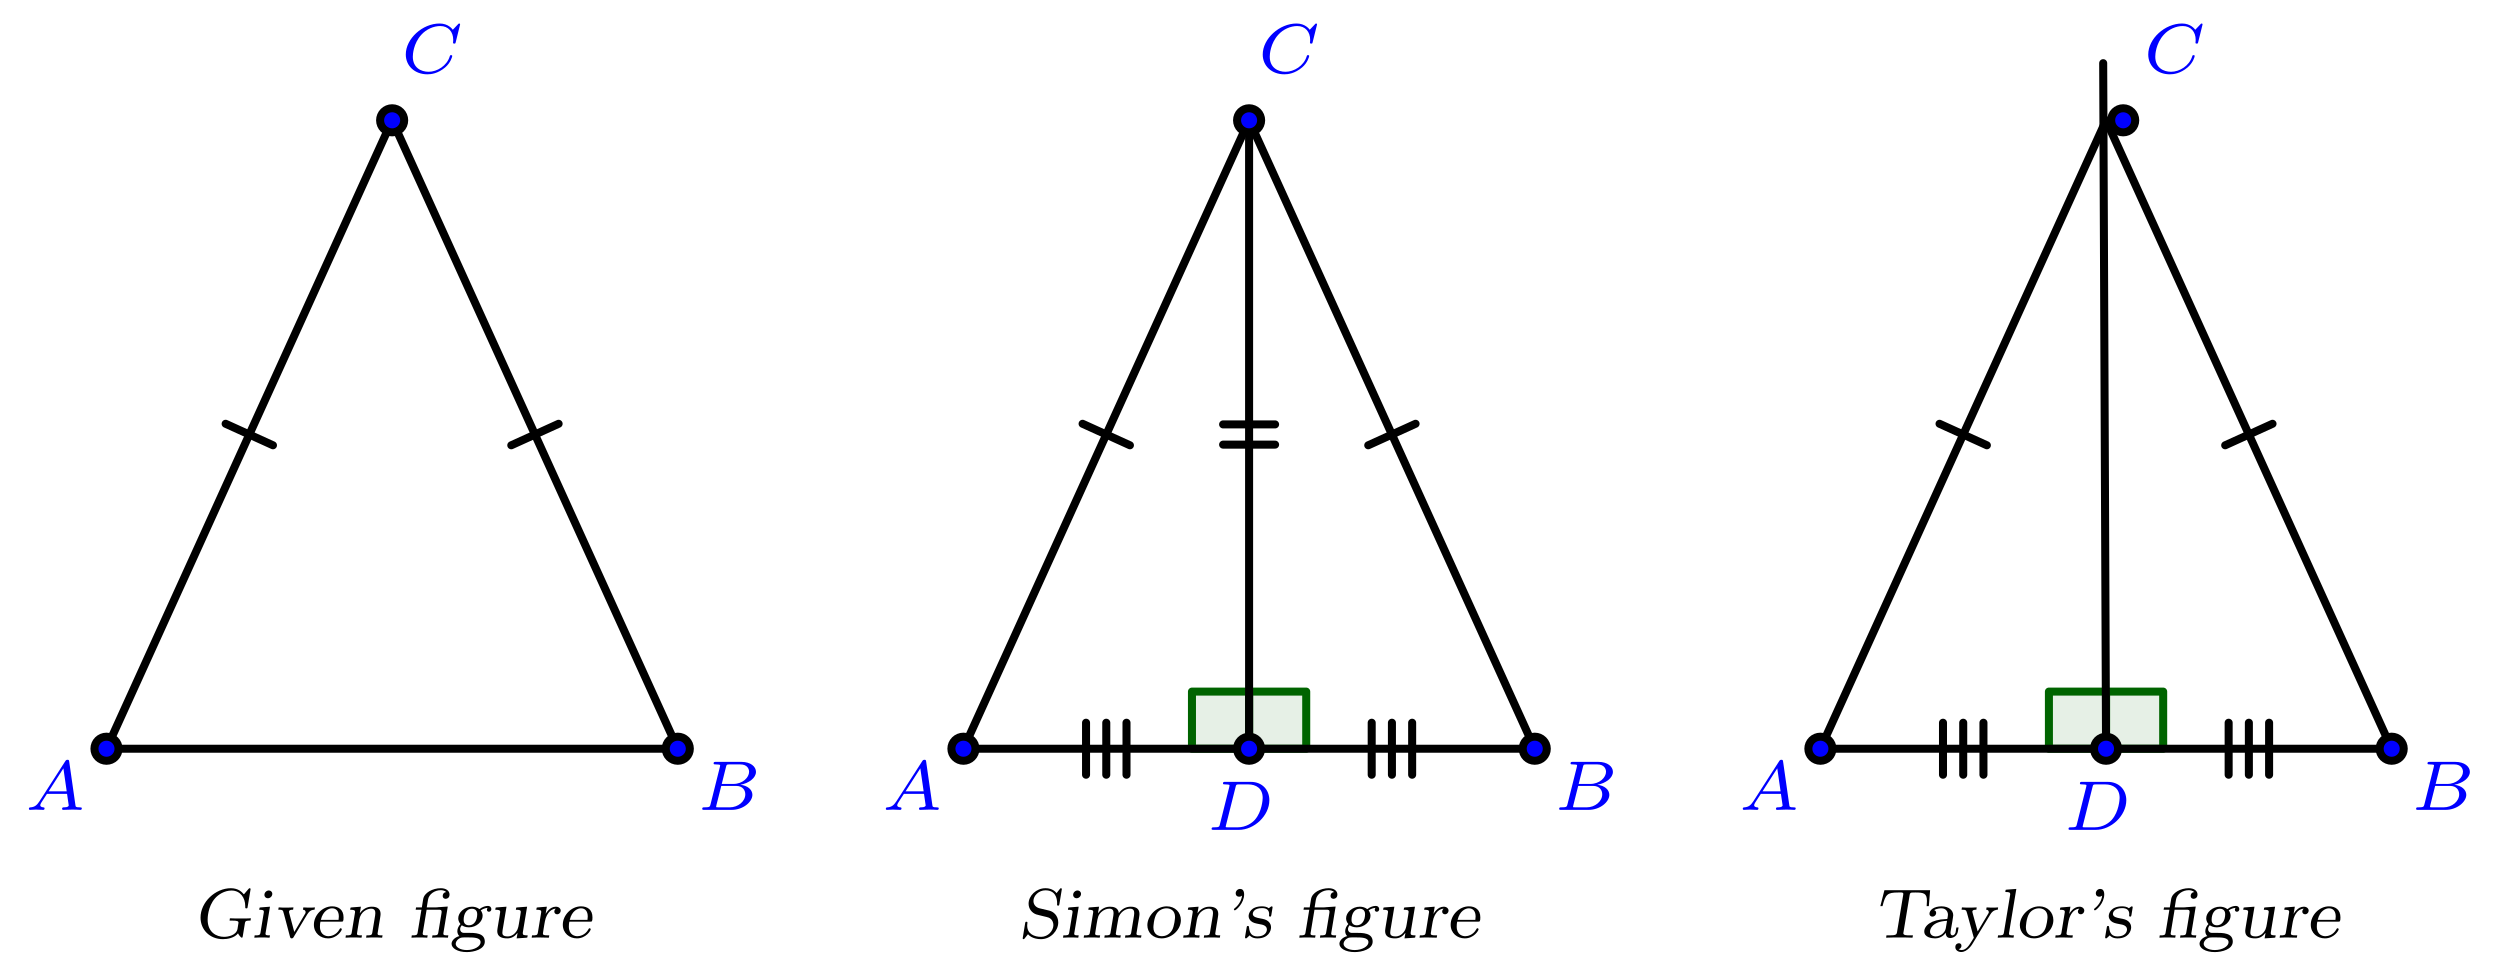
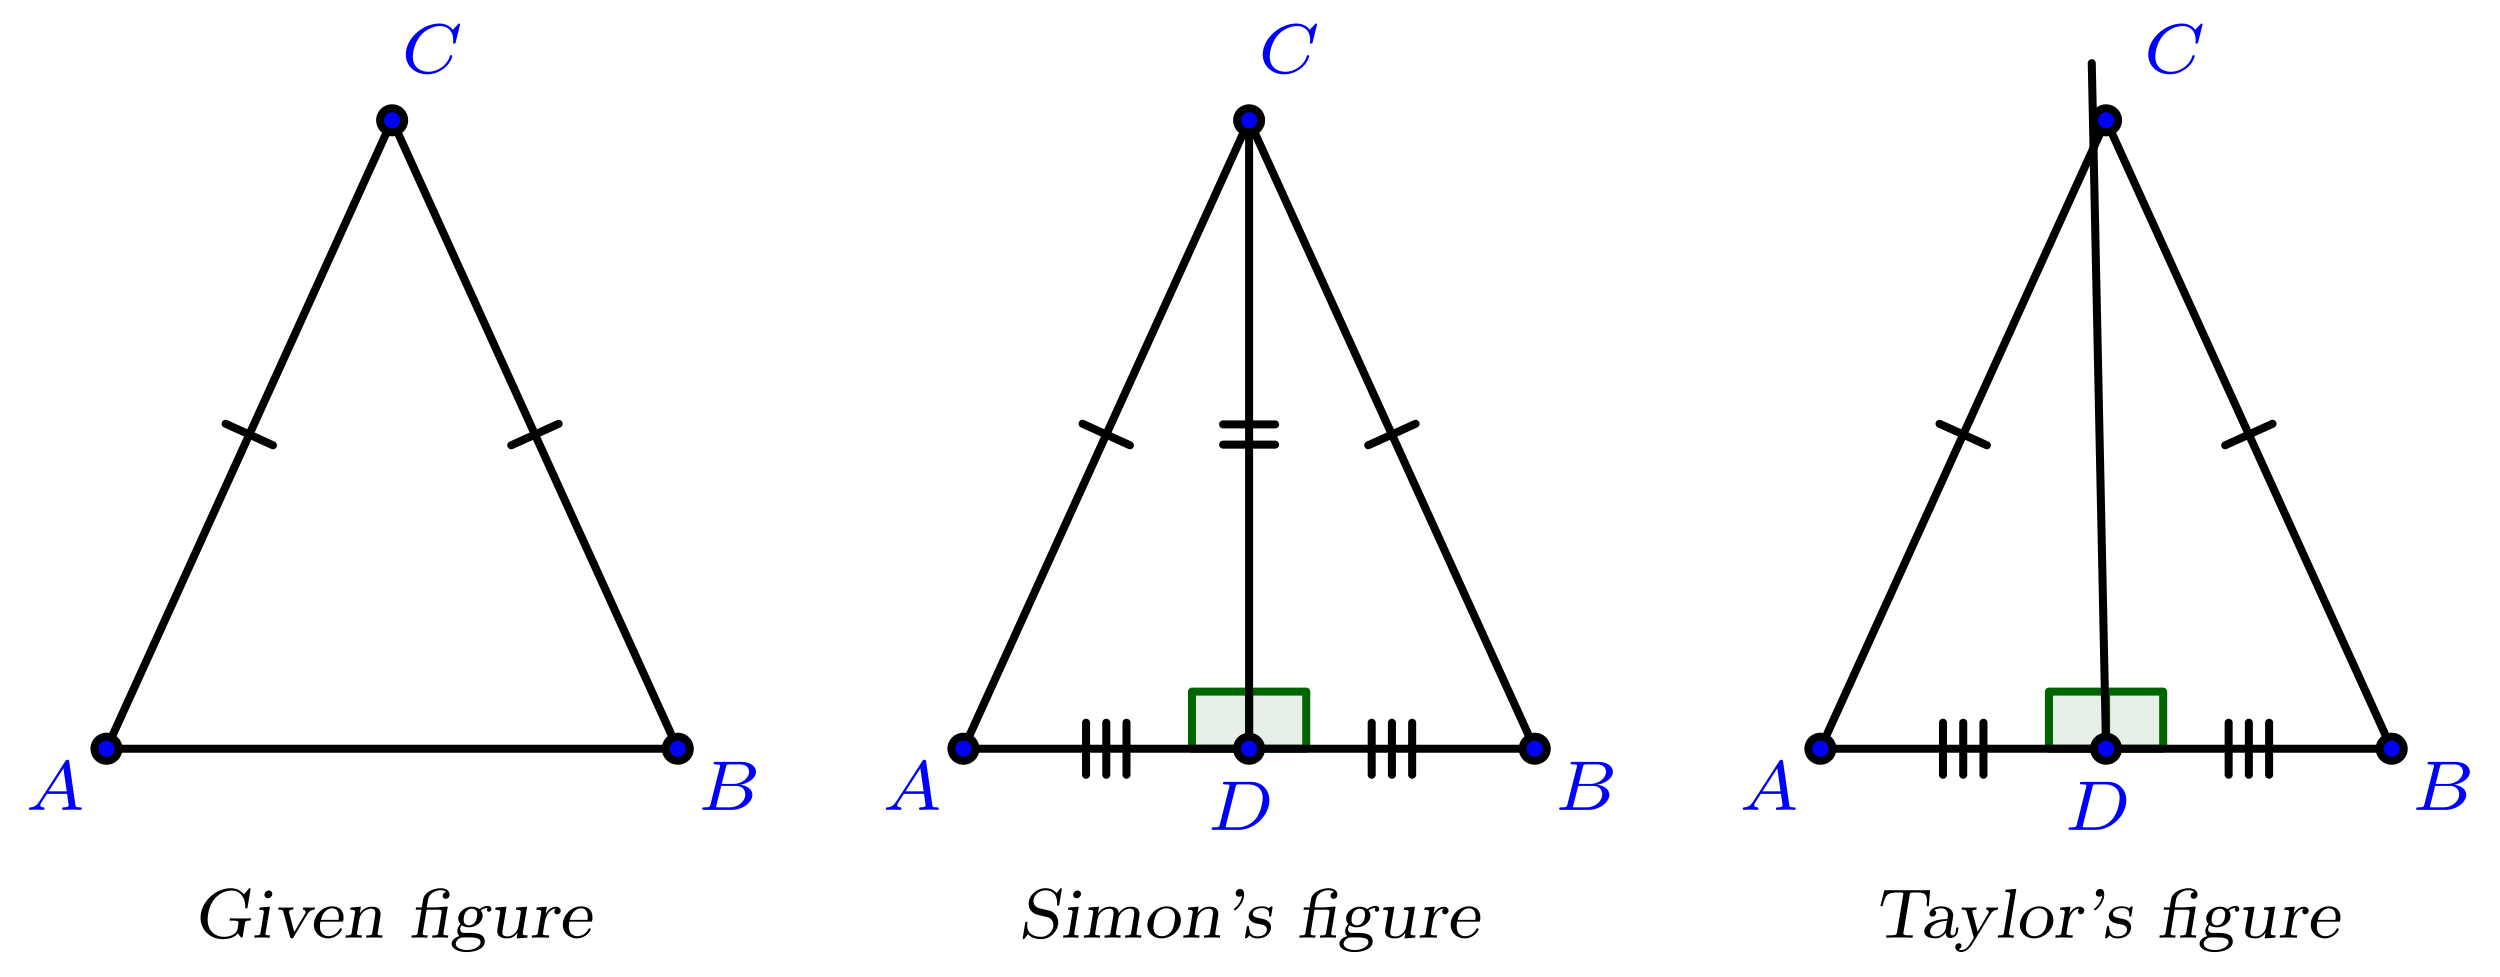
<svg xmlns="http://www.w3.org/2000/svg" xmlns:xlink="http://www.w3.org/1999/xlink" version="1.1" width="248.09pt" height="96.878pt" viewBox="0 0 248.09 96.878">
  <g enable-background="new">
    <path transform="matrix(1,0,0,-1,10.568,74.301)" stroke-width=".797" stroke-linecap="round" stroke-linejoin="round" fill="none" stroke="#000000" d="M 0 0 L 28.347 62.363 L 56.694 0 Z " />
    <path transform="matrix(1,0,0,-1,10.568,74.301)" stroke-width=".797" stroke-linecap="round" stroke-linejoin="round" fill="none" stroke="#000000" d="M 11.823 32.247 L 16.52 30.113 " />
    <path transform="matrix(1,0,0,-1,10.568,74.301)" stroke-width=".797" stroke-linecap="round" stroke-linejoin="round" fill="none" stroke="#000000" d="M 44.867 32.247 L 40.17 30.113 " />
    <path transform="matrix(1,0,0,-1,10.568,74.301)" d="M 1.196 0 C 1.196 .66 .66 1.196 0 1.196 C -.66 1.196 -1.196 .66 -1.196 0 C -1.196 -.66 -.66 -1.196 0 -1.196 C .66 -1.196 1.196 -.66 1.196 0 Z M 0 0 " fill="#0000ff" />
    <path transform="matrix(1,0,0,-1,10.568,74.301)" stroke-width=".797" stroke-linecap="round" stroke-linejoin="round" fill="none" stroke="#000000" d="M 1.196 0 C 1.196 .66 .66 1.196 0 1.196 C -.66 1.196 -1.196 .66 -1.196 0 C -1.196 -.66 -.66 -1.196 0 -1.196 C .66 -1.196 1.196 -.66 1.196 0 Z M 0 0 " />
    <symbol id="font_0_1">
      <path d="M .149 .12 C .114 .066 .082 .04 .023 .036 C .013 .035 0 .035 0 .015 C 0 .004 .009 0 .014 0 C .04 0 .073 .004 .1 .004 C .132 .004 .173 0 .203 0 C .208 0 .223 0 .223 .022 C .223 .035 .21 .036 .206 .036 C .198 .037 .162 .039 .162 .066 C .162 .078 .172 .095 .177 .104 L .257 .228 L .543 .228 L .567 .062 C .563 .052 .557 .036 .498 .036 C .486 .036 .472 .036 .472 .014 C .472 .01 .475 0 .488 0 C .517 0 .588 .004 .617 .004 C .635 .004 .658 .003 .676 .003 C .694 .002 .715 0 .733 0 C .746 0 .753 .008 .753 .021 C .753 .036 .741 .036 .725 .036 C .667 .036 .665 .044 .662 .068 L .574 .685 C .571 .706 .569 .713 .55 .713 C .531 .713 .525 .704 .516 .69 L .149 .12 M .281 .264 L .491 .591 L .538 .264 L .281 .264 Z " />
    </symbol>
    <use xlink:href="#font_0_1" transform="matrix(6.9738,0,0,-6.9738,2.867507,80.369)" fill="#0000ff" />
    <path transform="matrix(1,0,0,-1,10.568,74.301)" d="M 57.889 0 C 57.889 .66 57.354 1.196 56.694 1.196 C 56.033 1.196 55.498 .66 55.498 0 C 55.498 -.66 56.033 -1.196 56.694 -1.196 C 57.354 -1.196 57.889 -.66 57.889 0 Z M 56.694 0 " fill="#0000ff" />
    <path transform="matrix(1,0,0,-1,10.568,74.301)" stroke-width=".797" stroke-linecap="round" stroke-linejoin="round" fill="none" stroke="#000000" d="M 57.889 0 C 57.889 .66 57.354 1.196 56.694 1.196 C 56.033 1.196 55.498 .66 55.498 0 C 55.498 -.66 56.033 -1.196 56.694 -1.196 C 57.354 -1.196 57.889 -.66 57.889 0 Z M 56.694 0 " />
    <symbol id="font_0_2">
      <path d="M .118 .078 C .109 .044 .107 .036 .03 .036 C .013 .036 0 .036 0 .015 C 0 0 .012 0 .03 0 L .417 0 C .585 0 .714 .115 .714 .214 C .714 .285 .649 .346 .543 .357 C .664 .379 .765 .455 .765 .541 C .765 .617 .688 .683 .558 .683 L .194 .683 C .175 .683 .162 .683 .162 .661 C .162 .647 .174 .647 .194 .647 C .195 .647 .214 .647 .232 .645 C .253 .643 .255 .641 .255 .631 C .255 .629 .255 .624 .251 .609 L .118 .078 M .278 .369 L .339 .613 C .347 .644 .348 .647 .39 .647 L .542 .647 C .644 .647 .667 .58 .667 .542 C .667 .461 .576 .369 .442 .369 L .278 .369 M .23 .036 C .199 .036 .198 .037 .198 .046 C .198 .047 .198 .052 .202 .067 L .271 .341 L .483 .341 C .577 .341 .613 .279 .613 .221 C .613 .122 .512 .036 .391 .036 L .23 .036 Z " />
    </symbol>
    <use xlink:href="#font_0_2" transform="matrix(6.9738,0,0,-6.9738,69.68511,80.369)" fill="#0000ff" />
    <path transform="matrix(1,0,0,-1,10.568,74.301)" d="M 29.542 62.363 C 29.542 63.023 29.007 63.558 28.347 63.558 C 27.687 63.558 27.151 63.023 27.151 62.363 C 27.151 61.703 27.687 61.167 28.347 61.167 C 29.007 61.167 29.542 61.703 29.542 62.363 Z M 28.347 62.363 " fill="#0000ff" />
    <path transform="matrix(1,0,0,-1,10.568,74.301)" stroke-width=".797" stroke-linecap="round" stroke-linejoin="round" fill="none" stroke="#000000" d="M 29.542 62.363 C 29.542 63.023 29.007 63.558 28.347 63.558 C 27.687 63.558 27.151 63.023 27.151 62.363 C 27.151 61.703 27.687 61.167 28.347 61.167 C 29.007 61.167 29.542 61.703 29.542 62.363 Z M 28.347 62.363 " />
    <symbol id="font_0_3">
      <path d="M .773 .71 C .773 .715 .77 .723 .76 .723 C .753 .723 .751 .721 .742 .711 L .669 .634 C .66 .646 .604 .723 .481 .723 C .238 .723 0 .508 0 .282 C 0 .119 .128 0 .307 0 C .361 0 .457 .011 .56 .098 C .639 .165 .661 .252 .661 .26 C .661 .273 .649 .273 .644 .273 C .631 .273 .629 .268 .626 .257 C .585 .12 .445 .036 .324 .036 C .218 .036 .1 .093 .1 .251 C .1 .28 .107 .438 .222 .564 C .291 .641 .396 .687 .491 .687 C .607 .687 .675 .603 .675 .491 C .675 .463 .672 .456 .672 .45 C .672 .437 .685 .437 .69 .437 C .706 .437 .706 .44 .711 .459 L .773 .71 Z " />
    </symbol>
    <use xlink:href="#font_0_3" transform="matrix(6.9738,0,0,-6.9738,40.26917,7.374469)" fill="#0000ff" />
    <symbol id="font_1_3">
      <path d="M .631 .225 C .637 .264 .654 .264 .711 .264 L .717 .297 C .666 .294 .638 .294 .581 .294 C .538 .294 .457 .294 .418 .297 L .413 .264 L .448 .264 C .525 .264 .54 .256 .54 .233 C .54 .226 .528 .159 .526 .146 C .51 .056 .396 .033 .334 .033 C .225 .033 .101 .098 .101 .278 C .101 .293 .101 .461 .206 .581 C .252 .634 .34 .692 .441 .692 C .566 .692 .636 .588 .636 .472 L .636 .463 C .636 .444 .636 .438 .652 .438 C .667 .438 .668 .443 .67 .458 L .71 .699 C .71 .701 .712 .71 .712 .711 C .712 .717 .71 .725 .699 .725 C .695 .725 .691 .725 .682 .714 L .625 .647 C .618 .64 .618 .639 .617 .639 C .616 .639 .615 .64 .612 .642 C .592 .666 .54 .725 .432 .725 C .209 .725 0 .526 0 .307 C 0 .136 .129 0 .319 0 C .384 0 .485 .018 .533 .083 C .541 .065 .573 .021 .587 .021 C .597 .021 .599 .029 .601 .042 L .631 .225 Z " />
    </symbol>
    <symbol id="font_1_9">
      <path d="M .256 .623 C .256 .654 .232 .672 .207 .672 C .175 .672 .144 .644 .144 .61 C .144 .578 .168 .561 .193 .561 C .227 .561 .256 .591 .256 .623 M .093 .431 C .077 .43 .076 .429 .074 .422 C .073 .419 .07 .4 .07 .397 C .119 .397 .136 .393 .136 .366 C .136 .362 .135 .359 .133 .345 L .088 .072 C .082 .033 .064 .033 .005 .033 L 0 0 C .043 .003 .088 .003 .111 .003 C .13 .003 .183 .003 .217 0 L .223 .033 C .181 .033 .159 .033 .159 .057 C .159 .059 .16 .063 .162 .076 L .223 .441 L .093 .431 Z " />
    </symbol>
    <symbol id="font_1_11">
      <path d="M .228 .091 L .157 .356 C .155 .363 .153 .37 .153 .378 C .153 .407 .187 .408 .211 .408 L .216 .441 C .176 .438 .117 .438 .106 .438 C .086 .438 .036 .438 .006 .441 L 0 .408 C .035 .408 .058 .408 .068 .39 C .071 .382 .078 .356 .083 .339 L .168 .019 C .171 .011 .174 0 .191 0 C .204 0 .211 .008 .214 .011 C .217 .015 .371 .273 .378 .285 C .431 .375 .45 .406 .516 .408 L .522 .441 C .487 .438 .485 .438 .443 .438 C .439 .438 .386 .438 .357 .441 L .351 .408 C .374 .407 .389 .396 .389 .374 C .389 .366 .388 .363 .387 .359 L .228 .091 Z " />
    </symbol>
    <symbol id="font_1_7">
      <path d="M .389 .238 C .414 .238 .422 .238 .422 .299 C .422 .408 .351 .456 .259 .456 C .122 .456 0 .331 0 .195 C 0 .074 .094 0 .201 0 C .33 0 .397 .11 .397 .13 C .397 .137 .391 .144 .382 .144 C .372 .144 .369 .139 .365 .13 C .319 .044 .238 .031 .207 .031 C .175 .031 .086 .046 .086 .168 C .086 .202 .088 .211 .093 .238 L .389 .238 M .099 .264 C .129 .394 .214 .428 .258 .428 C .32 .428 .355 .385 .355 .311 C .355 .297 .353 .278 .351 .264 L .099 .264 Z " />
    </symbol>
    <symbol id="font_1_c">
      <path d="M .219 .441 L .089 .431 C .073 .43 .072 .429 .07 .422 C .069 .417 .066 .401 .066 .397 C .115 .397 .136 .394 .136 .366 C .136 .363 .133 .347 .133 .346 L .088 .072 C .082 .033 .064 .033 .005 .033 L 0 0 C .043 .003 .089 .003 .114 .003 C .143 .003 .185 .003 .228 0 L .234 .033 C .185 .033 .163 .033 .163 .058 C .163 .061 .169 .101 .173 .123 C .18 .167 .188 .216 .195 .255 C .215 .374 .312 .413 .364 .413 C .421 .413 .424 .373 .424 .348 C .424 .34 .424 .332 .421 .314 L .381 .072 C .375 .033 .357 .033 .298 .033 L .293 0 C .336 .003 .382 .003 .407 .003 C .436 .003 .478 .003 .521 0 L .527 .033 C .478 .033 .456 .033 .456 .058 C .456 .065 .474 .173 .477 .19 C .484 .228 .485 .234 .491 .272 C .496 .306 .499 .323 .499 .337 C .499 .423 .434 .441 .373 .441 C .305 .441 .246 .407 .204 .348 L .203 .348 L .219 .441 Z " />
    </symbol>
    <symbol id="font_1_1">
      <path d="M .517 .443 L .384 .434 C .373 .433 .368 .433 .366 .432 C .364 .431 .362 .431 .348 .431 L .218 .431 L .236 .542 C .249 .62 .332 .676 .416 .676 C .439 .676 .472 .672 .496 .649 C .456 .645 .445 .615 .445 .595 C .445 .553 .486 .553 .487 .553 C .492 .553 .542 .556 .542 .614 C .542 .668 .492 .704 .419 .704 C .302 .704 .182 .641 .167 .548 L .148 .431 L .066 .431 L .06 .398 L .142 .398 L .088 .072 C .082 .033 .064 .033 .005 .033 L 0 0 C .043 .003 .087 .003 .113 .003 C .133 .003 .186 .003 .225 0 L .231 .033 C .182 .033 .16 .033 .16 .058 C .16 .059 .162 .071 .162 .073 L .216 .398 L .387 .398 C .415 .398 .43 .395 .43 .367 C .43 .362 .43 .36 .427 .343 L .382 .072 C .376 .033 .358 .033 .299 .033 L .294 0 C .337 .003 .381 .003 .407 .003 C .427 .003 .48 .003 .519 0 L .525 .033 C .476 .033 .454 .033 .454 .058 C .454 .059 .456 .071 .456 .073 L .517 .443 Z " />
    </symbol>
    <symbol id="font_1_8">
      <path d="M .169 .274 C .145 .275 .122 .293 .122 .327 C .122 .332 .123 .358 .146 .382 C .157 .374 .192 .352 .246 .352 C .355 .352 .442 .435 .442 .517 C .442 .561 .416 .593 .415 .594 C .461 .626 .501 .628 .515 .629 C .511 .626 .503 .619 .503 .602 C .503 .581 .52 .574 .532 .574 C .541 .574 .566 .58 .566 .612 C .566 .632 .552 .657 .516 .657 C .487 .657 .439 .646 .397 .611 C .364 .637 .325 .646 .291 .646 C .182 .646 .095 .563 .095 .481 C .095 .462 .1 .43 .127 .399 C .101 .372 .082 .336 .082 .298 C .082 .263 .098 .239 .111 .228 C .044 .21 0 .162 0 .118 C 0 .055 .085 0 .217 0 C .318 0 .473 .039 .473 .149 C .473 .274 .334 .274 .228 .274 L .169 .274 M .247 .381 C .223 .381 .172 .391 .172 .458 C .172 .544 .213 .617 .29 .617 C .314 .617 .365 .607 .365 .54 C .365 .454 .324 .381 .247 .381 M .218 .029 C .118 .029 .059 .073 .059 .117 C .059 .134 .069 .169 .109 .193 C .136 .209 .146 .209 .222 .209 C .314 .209 .413 .209 .413 .14 C .413 .082 .324 .029 .218 .029 Z " />
    </symbol>
    <symbol id="font_1_10">
      <path d="M .453 .451 L .316 .441 C .3 .44 .299 .439 .297 .432 C .296 .427 .293 .411 .293 .407 C .342 .407 .363 .404 .363 .376 C .363 .37 .358 .343 .356 .326 L .335 .2 C .327 .153 .319 .109 .268 .063 C .255 .052 .224 .028 .177 .028 C .101 .028 .101 .063 .101 .083 C .101 .092 .101 .098 .104 .116 L .16 .451 L .023 .441 C .007 .44 .006 .439 .004 .432 C .003 .427 0 .411 0 .407 C .049 .407 .07 .404 .07 .376 C .07 .367 .051 .255 .048 .239 L .036 .167 C .033 .146 .028 .118 .028 .105 C .028 .022 .094 0 .17 0 C .232 0 .276 .026 .316 .078 L .317 .078 L .304 0 L .438 .009 C .454 .01 .455 .011 .457 .018 C .459 .026 .461 .037 .461 .043 C .405 .043 .391 .048 .391 .075 C .391 .079 .391 .081 .394 .098 L .453 .451 Z " />
    </symbol>
    <symbol id="font_1_e">
      <path d="M .199 .341 L .216 .441 L .089 .431 C .073 .43 .072 .429 .07 .422 C .069 .417 .066 .401 .066 .397 C .115 .397 .136 .394 .136 .366 C .136 .363 .133 .347 .133 .346 L .088 .072 C .082 .033 .064 .033 .005 .033 L 0 0 C .043 .003 .086 .003 .118 .003 C .175 .003 .177 .003 .245 0 C .246 .006 .249 .029 .25 .033 L .23 .033 C .167 .033 .16 .042 .16 .061 C .16 .065 .166 .101 .169 .121 C .172 .137 .179 .177 .181 .193 C .192 .255 .2 .302 .243 .358 C .263 .383 .294 .41 .343 .413 C .341 .411 .322 .396 .322 .371 C .322 .352 .337 .333 .362 .333 C .391 .333 .413 .357 .413 .385 C .413 .413 .388 .441 .344 .441 C .255 .441 .203 .345 .2 .34 L .199 .341 Z " />
    </symbol>
    <use xlink:href="#font_1_3" transform="matrix(6.9738,0,0,-6.9738,19.90109,93.19844)" />
    <use xlink:href="#font_1_9" transform="matrix(6.9738,0,0,-6.9738,25.23605,93.052)" />
    <use xlink:href="#font_1_11" transform="matrix(6.9738,0,0,-6.9738,27.61412,93.12174)" />
    <use xlink:href="#font_1_7" transform="matrix(6.9738,0,0,-6.9738,31.14983,93.12174)" />
    <use xlink:href="#font_1_c" transform="matrix(6.9738,0,0,-6.9738,34.28804,93.052)" />
    <use xlink:href="#font_1_1" transform="matrix(6.9738,0,0,-6.9738,40.82947,93.052)" />
    <use xlink:href="#font_1_8" transform="matrix(6.9738,0,0,-6.9738,44.81151,94.48162)" />
    <use xlink:href="#font_1_10" transform="matrix(6.9738,0,0,-6.9738,49.14921,93.12174)" />
    <use xlink:href="#font_1_e" transform="matrix(6.9738,0,0,-6.9738,52.76165,93.052)" />
    <use xlink:href="#font_1_7" transform="matrix(6.9738,0,0,-6.9738,55.85104,93.12174)" />
    <path transform="matrix(1,0,0,-1,10.568,74.301)" d="M 113.387 5.669 L 107.718 5.669 L 107.718 0 L 113.387 0 Z " fill="#006400" fill-opacity=".1" />
    <path transform="matrix(1,0,0,-1,10.568,74.301)" stroke-width=".797" stroke-linecap="round" stroke-linejoin="round" fill="none" stroke="#006400" d="M 113.387 5.669 L 107.718 5.669 L 107.718 0 L 113.387 0 Z " />
    <path transform="matrix(1,0,0,-1,10.568,74.301)" d="M 119.056 0 L 119.056 5.669 L 113.387 5.669 L 113.387 0 Z " fill="#006400" fill-opacity=".1" />
    <path transform="matrix(1,0,0,-1,10.568,74.301)" stroke-width=".797" stroke-linecap="round" stroke-linejoin="round" fill="none" stroke="#006400" d="M 119.056 0 L 119.056 5.669 L 113.387 5.669 L 113.387 0 Z " />
    <path transform="matrix(1,0,0,-1,10.568,74.301)" stroke-width=".797" stroke-linecap="round" stroke-linejoin="round" fill="none" stroke="#000000" d="M 85.04 0 L 113.387 62.363 L 141.734 0 Z " />
    <path transform="matrix(1,0,0,-1,10.568,74.301)" stroke-width=".797" stroke-linecap="round" stroke-linejoin="round" fill="none" stroke="#000000" d="M 96.864 32.247 L 101.561 30.113 " />
    <path transform="matrix(1,0,0,-1,10.568,74.301)" stroke-width=".797" stroke-linecap="round" stroke-linejoin="round" fill="none" stroke="#000000" d="M 129.908 32.247 L 125.211 30.113 " />
    <path transform="matrix(1,0,0,-1,10.568,74.301)" stroke-width=".797" stroke-linecap="round" stroke-linejoin="round" fill="none" stroke="#000000" d="M 113.387 62.363 L 113.387 0 " />
    <path transform="matrix(1,0,0,-1,10.568,74.301)" stroke-width=".797" stroke-linecap="round" stroke-linejoin="round" fill="none" stroke="#000000" d="M 115.967 32.185 L 110.808 32.185 " />
    <path transform="matrix(1,0,0,-1,10.568,74.301)" stroke-width=".797" stroke-linecap="round" stroke-linejoin="round" fill="none" stroke="#000000" d="M 115.967 30.178 L 110.808 30.178 " />
    <path transform="matrix(1,0,0,-1,10.568,74.301)" stroke-width=".797" stroke-linecap="round" stroke-linejoin="round" fill="none" stroke="#000000" d="M 97.207 2.58 L 97.207 -2.58 " />
    <path transform="matrix(1,0,0,-1,10.568,74.301)" stroke-width=".797" stroke-linecap="round" stroke-linejoin="round" fill="none" stroke="#000000" d="M 99.214 2.58 L 99.214 -2.58 " />
    <path transform="matrix(1,0,0,-1,10.568,74.301)" stroke-width=".797" stroke-linecap="round" stroke-linejoin="round" fill="none" stroke="#000000" d="M 101.221 2.58 L 101.221 -2.58 " />
    <path transform="matrix(1,0,0,-1,10.568,74.301)" stroke-width=".797" stroke-linecap="round" stroke-linejoin="round" fill="none" stroke="#000000" d="M 125.554 2.58 L 125.554 -2.58 " />
    <path transform="matrix(1,0,0,-1,10.568,74.301)" stroke-width=".797" stroke-linecap="round" stroke-linejoin="round" fill="none" stroke="#000000" d="M 127.561 2.58 L 127.561 -2.58 " />
    <path transform="matrix(1,0,0,-1,10.568,74.301)" stroke-width=".797" stroke-linecap="round" stroke-linejoin="round" fill="none" stroke="#000000" d="M 129.568 2.58 L 129.568 -2.58 " />
    <path transform="matrix(1,0,0,-1,10.568,74.301)" d="M 86.236 0 C 86.236 .66 85.701 1.196 85.04 1.196 C 84.38 1.196 83.845 .66 83.845 0 C 83.845 -.66 84.38 -1.196 85.04 -1.196 C 85.701 -1.196 86.236 -.66 86.236 0 Z M 85.04 0 " fill="#0000ff" />
    <path transform="matrix(1,0,0,-1,10.568,74.301)" stroke-width=".797" stroke-linecap="round" stroke-linejoin="round" fill="none" stroke="#000000" d="M 86.236 0 C 86.236 .66 85.701 1.196 85.04 1.196 C 84.38 1.196 83.845 .66 83.845 0 C 83.845 -.66 84.38 -1.196 85.04 -1.196 C 85.701 -1.196 86.236 -.66 86.236 0 Z M 85.04 0 " />
    <use xlink:href="#font_0_1" transform="matrix(6.9738,0,0,-6.9738,87.90651,80.369)" fill="#0000ff" />
    <path transform="matrix(1,0,0,-1,10.568,74.301)" d="M 142.93 0 C 142.93 .66 142.394 1.196 141.734 1.196 C 141.074 1.196 140.539 .66 140.539 0 C 140.539 -.66 141.074 -1.196 141.734 -1.196 C 142.394 -1.196 142.93 -.66 142.93 0 Z M 141.734 0 " fill="#0000ff" />
    <path transform="matrix(1,0,0,-1,10.568,74.301)" stroke-width=".797" stroke-linecap="round" stroke-linejoin="round" fill="none" stroke="#000000" d="M 142.93 0 C 142.93 .66 142.394 1.196 141.734 1.196 C 141.074 1.196 140.539 .66 140.539 0 C 140.539 -.66 141.074 -1.196 141.734 -1.196 C 142.394 -1.196 142.93 -.66 142.93 0 Z M 141.734 0 " />
    <use xlink:href="#font_0_2" transform="matrix(6.9738,0,0,-6.9738,154.7241,80.369)" fill="#0000ff" />
    <path transform="matrix(1,0,0,-1,10.568,74.301)" d="M 114.583 62.363 C 114.583 63.023 114.047 63.558 113.387 63.558 C 112.727 63.558 112.192 63.023 112.192 62.363 C 112.192 61.703 112.727 61.167 113.387 61.167 C 114.047 61.167 114.583 61.703 114.583 62.363 Z M 113.387 62.363 " fill="#0000ff" />
    <path transform="matrix(1,0,0,-1,10.568,74.301)" stroke-width=".797" stroke-linecap="round" stroke-linejoin="round" fill="none" stroke="#000000" d="M 114.583 62.363 C 114.583 63.023 114.047 63.558 113.387 63.558 C 112.727 63.558 112.192 63.023 112.192 62.363 C 112.192 61.703 112.727 61.167 113.387 61.167 C 114.047 61.167 114.583 61.703 114.583 62.363 Z M 113.387 62.363 " />
    <use xlink:href="#font_0_3" transform="matrix(6.9738,0,0,-6.9738,125.3082,7.374469)" fill="#0000ff" />
    <path transform="matrix(1,0,0,-1,10.568,74.301)" d="M 114.583 0 C 114.583 .66 114.047 1.196 113.387 1.196 C 112.727 1.196 112.192 .66 112.192 0 C 112.192 -.66 112.727 -1.196 113.387 -1.196 C 114.047 -1.196 114.583 -.66 114.583 0 Z M 113.387 0 " fill="#0000ff" />
    <path transform="matrix(1,0,0,-1,10.568,74.301)" stroke-width=".797" stroke-linecap="round" stroke-linejoin="round" fill="none" stroke="#000000" d="M 114.583 0 C 114.583 .66 114.047 1.196 113.387 1.196 C 112.727 1.196 112.192 .66 112.192 0 C 112.192 -.66 112.727 -1.196 113.387 -1.196 C 114.047 -1.196 114.583 -.66 114.583 0 Z M 113.387 0 " />
    <symbol id="font_0_4">
      <path d="M .118 .078 C .11 .044 .108 .036 .03 .036 C .012 .036 0 .036 0 .014 C 0 0 .012 0 .03 0 L .387 0 C .609 0 .822 .204 .822 .422 C .822 .568 .721 .683 .558 .683 L .194 .683 C .174 .683 .162 .683 .162 .661 C .162 .647 .173 .647 .195 .647 C .211 .647 .215 .647 .233 .645 C .253 .643 .255 .641 .255 .631 C .255 .629 .255 .624 .251 .609 L .118 .078 M .342 .613 C .35 .644 .351 .647 .393 .647 L .521 .647 C .633 .647 .727 .591 .727 .455 C .727 .432 .717 .259 .617 .145 C .578 .1 .492 .036 .369 .036 L .233 .036 C .202 .036 .201 .037 .201 .046 C .201 .047 .201 .052 .205 .067 L .342 .613 Z " />
    </symbol>
    <use xlink:href="#font_0_4" transform="matrix(6.9738,0,0,-6.9738,120.2341,82.353)" fill="#0000ff" />
    <symbol id="font_1_4">
      <path d="M .24 .439 C .2 .448 .153 .482 .153 .544 C .153 .62 .23 .695 .323 .695 C .467 .695 .489 .583 .49 .514 L .489 .489 C .49 .477 .501 .477 .505 .477 C .517 .477 .519 .482 .522 .498 L .557 .711 C .557 .717 .555 .725 .544 .725 C .538 .725 .537 .724 .528 .713 L .482 .655 C .43 .723 .347 .725 .324 .725 C .193 .725 .084 .618 .084 .505 C .084 .43 .133 .374 .191 .353 C .204 .348 .261 .335 .296 .326 C .37 .309 .381 .306 .405 .283 C .419 .269 .437 .24 .437 .2 C .437 .122 .364 .033 .262 .033 C .168 .033 .064 .072 .064 .194 C .064 .21 .068 .234 .068 .235 C .068 .247 .056 .248 .052 .248 C .039 .248 .037 .241 .035 .227 L 0 .012 C 0 .011 0 0 .013 0 C .02 0 .021 .002 .029 .012 L .075 .07 C .132 .004 .23 0 .261 0 C .4 0 .506 .121 .506 .238 C .506 .336 .435 .393 .379 .406 L .24 .439 Z " />
    </symbol>
    <symbol id="font_1_b">
      <path d="M .219 .441 L .089 .431 C .073 .43 .072 .429 .07 .422 C .069 .417 .066 .401 .066 .397 C .115 .397 .136 .394 .136 .366 C .136 .363 .133 .347 .133 .346 L .088 .072 C .082 .033 .064 .033 .005 .033 L 0 0 C .043 .003 .089 .003 .114 .003 C .143 .003 .185 .003 .228 0 L .234 .033 C .185 .033 .163 .033 .163 .058 C .163 .061 .169 .101 .173 .123 L .185 .199 C .201 .292 .206 .322 .252 .366 C .281 .393 .324 .413 .364 .413 C .418 .413 .425 .38 .425 .348 C .425 .34 .425 .332 .422 .314 L .382 .072 C .376 .033 .358 .033 .299 .033 L .294 0 C .337 .003 .383 .003 .408 .003 C .437 .003 .479 .003 .522 0 L .528 .033 C .479 .033 .457 .033 .457 .058 C .457 .062 .49 .266 .495 .283 C .516 .357 .589 .413 .658 .413 C .712 .413 .719 .38 .719 .348 C .719 .34 .719 .332 .716 .314 L .676 .072 C .67 .033 .652 .033 .593 .033 L .588 0 C .631 .003 .677 .003 .702 .003 C .731 .003 .773 .003 .816 0 L .822 .033 C .773 .033 .751 .033 .751 .058 C .751 .065 .769 .173 .772 .19 C .779 .228 .78 .234 .786 .272 C .791 .306 .794 .323 .794 .337 C .794 .424 .727 .441 .668 .441 C .611 .441 .548 .417 .5 .349 C .492 .429 .424 .441 .374 .441 C .289 .441 .233 .389 .204 .348 L .203 .348 L .219 .441 Z " />
    </symbol>
    <symbol id="font_1_d">
      <path d="M .477 .26 C .477 .37 .395 .456 .277 .456 C .126 .456 0 .318 0 .188 C 0 .084 .08 0 .202 0 C .344 0 .477 .12 .477 .26 M .207 .031 C .159 .031 .086 .054 .086 .158 C .086 .159 .089 .286 .134 .354 C .166 .403 .222 .428 .272 .428 C .327 .428 .394 .399 .394 .304 C .394 .293 .386 .177 .351 .116 C .31 .047 .247 .031 .207 .031 Z " />
    </symbol>
    <symbol id="font_1_2">
      <path d="M .117 .21 C .106 .118 .046 .057 .014 .031 C .001 .021 0 .02 0 .015 C 0 .008 .007 0 .014 0 C .031 0 .146 .102 .146 .226 C .146 .287 .118 .305 .089 .305 C .053 .305 .026 .275 .026 .242 C .026 .211 .047 .194 .075 .194 C .099 .194 .115 .208 .117 .21 Z " />
    </symbol>
    <symbol id="font_1_f">
      <path d="M .39 .43 C .39 .432 .392 .441 .392 .442 C .392 .448 .39 .456 .379 .456 C .375 .456 .373 .456 .338 .429 C .309 .452 .269 .456 .242 .456 C .082 .456 .051 .357 .051 .317 C .051 .29 .065 .265 .084 .247 C .115 .22 .147 .214 .21 .202 C .247 .196 .311 .184 .311 .127 C .311 .093 .285 .028 .176 .028 C .1 .028 .064 .071 .057 .155 C .055 .171 .055 .177 .04 .177 C .027 .177 .025 .17 .023 .156 L .001 .026 C 0 .022 0 .017 0 .013 C 0 .01 .001 0 .013 0 C .018 0 .02 0 .041 .02 L .065 .043 C .104 0 .158 0 .176 0 C .332 0 .37 .106 .37 .157 C .37 .189 .358 .217 .333 .24 C .301 .268 .272 .274 .213 .285 C .169 .293 .11 .304 .11 .349 C .11 .364 .123 .431 .242 .431 C .305 .431 .343 .404 .343 .346 C .343 .332 .341 .328 .341 .323 C .341 .311 .353 .31 .357 .31 C .368 .31 .371 .314 .374 .331 L .39 .43 Z " />
    </symbol>
    <use xlink:href="#font_1_4" transform="matrix(6.9738,0,0,-6.9738,101.4875,93.19844)" />
    <use xlink:href="#font_1_9" transform="matrix(6.9738,0,0,-6.9738,105.4904,93.052)" />
    <use xlink:href="#font_1_b" transform="matrix(6.9738,0,0,-6.9738,107.5407,93.052)" />
    <use xlink:href="#font_1_d" transform="matrix(6.9738,0,0,-6.9738,113.859,93.12174)" />
    <use xlink:href="#font_1_c" transform="matrix(6.9738,0,0,-6.9738,117.4156,93.052)" />
    <use xlink:href="#font_1_2" transform="matrix(6.9738,0,0,-6.9738,122.4437,90.33919)" />
    <use xlink:href="#font_1_f" transform="matrix(6.9738,0,0,-6.9738,123.5526,93.12174)" />
    <use xlink:href="#font_1_1" transform="matrix(6.9738,0,0,-6.9738,128.9364,93.052)" />
    <use xlink:href="#font_1_8" transform="matrix(6.9738,0,0,-6.9738,132.9184,94.48162)" />
    <use xlink:href="#font_1_10" transform="matrix(6.9738,0,0,-6.9738,137.2561,93.12174)" />
    <use xlink:href="#font_1_e" transform="matrix(6.9738,0,0,-6.9738,140.8685,93.052)" />
    <use xlink:href="#font_1_7" transform="matrix(6.9738,0,0,-6.9738,143.958,93.12174)" />
    <path transform="matrix(1,0,0,-1,10.568,74.301)" d="M 198.428 5.669 L 192.758 5.669 L 192.758 0 L 198.428 0 Z " fill="#006400" fill-opacity=".1" />
    <path transform="matrix(1,0,0,-1,10.568,74.301)" stroke-width=".797" stroke-linecap="round" stroke-linejoin="round" fill="none" stroke="#006400" d="M 198.428 5.669 L 192.758 5.669 L 192.758 0 L 198.428 0 Z " />
    <path transform="matrix(1,0,0,-1,10.568,74.301)" d="M 204.097 0 L 204.097 5.669 L 198.428 5.669 L 198.428 0 Z " fill="#006400" fill-opacity=".1" />
    <path transform="matrix(1,0,0,-1,10.568,74.301)" stroke-width=".797" stroke-linecap="round" stroke-linejoin="round" fill="none" stroke="#006400" d="M 204.097 0 L 204.097 5.669 L 198.428 5.669 L 198.428 0 Z " />
    <path transform="matrix(1,0,0,-1,10.568,74.301)" stroke-width=".797" stroke-linecap="round" stroke-linejoin="round" fill="none" stroke="#000000" d="M 170.081 0 L 198.428 62.363 L 226.774 0 Z " />
    <path transform="matrix(1,0,0,-1,10.568,74.301)" stroke-width=".797" stroke-linecap="round" stroke-linejoin="round" fill="none" stroke="#000000" d="M 181.904 32.247 L 186.601 30.113 " />
    <path transform="matrix(1,0,0,-1,10.568,74.301)" stroke-width=".797" stroke-linecap="round" stroke-linejoin="round" fill="none" stroke="#000000" d="M 214.948 32.247 L 210.251 30.113 " />
-     <path transform="matrix(1,0,0,-1,10.568,74.301)" stroke-width=".797" stroke-linecap="round" stroke-linejoin="round" fill="none" stroke="#000000" d="M 198.144 68.032 L 198.428 0 " />
+     <path transform="matrix(1,0,0,-1,10.568,74.301)" stroke-width=".797" stroke-linecap="round" stroke-linejoin="round" fill="none" stroke="#000000" d="M 197.01 68.032 L 198.428 0 " />
    <path transform="matrix(1,0,0,-1,10.568,74.301)" stroke-width=".797" stroke-linecap="round" stroke-linejoin="round" fill="none" stroke="#000000" d="M 182.247 2.58 L 182.247 -2.58 " />
    <path transform="matrix(1,0,0,-1,10.568,74.301)" stroke-width=".797" stroke-linecap="round" stroke-linejoin="round" fill="none" stroke="#000000" d="M 184.254 2.58 L 184.254 -2.58 " />
    <path transform="matrix(1,0,0,-1,10.568,74.301)" stroke-width=".797" stroke-linecap="round" stroke-linejoin="round" fill="none" stroke="#000000" d="M 186.261 2.58 L 186.261 -2.58 " />
    <path transform="matrix(1,0,0,-1,10.568,74.301)" stroke-width=".797" stroke-linecap="round" stroke-linejoin="round" fill="none" stroke="#000000" d="M 210.594 2.58 L 210.594 -2.58 " />
    <path transform="matrix(1,0,0,-1,10.568,74.301)" stroke-width=".797" stroke-linecap="round" stroke-linejoin="round" fill="none" stroke="#000000" d="M 212.601 2.58 L 212.601 -2.58 " />
    <path transform="matrix(1,0,0,-1,10.568,74.301)" stroke-width=".797" stroke-linecap="round" stroke-linejoin="round" fill="none" stroke="#000000" d="M 214.608 2.58 L 214.608 -2.58 " />
    <path transform="matrix(1,0,0,-1,10.568,74.301)" d="M 171.276 0 C 171.276 .66 170.741 1.196 170.081 1.196 C 169.421 1.196 168.885 .66 168.885 0 C 168.885 -.66 169.421 -1.196 170.081 -1.196 C 170.741 -1.196 171.276 -.66 171.276 0 Z M 170.081 0 " fill="#0000ff" />
    <path transform="matrix(1,0,0,-1,10.568,74.301)" stroke-width=".797" stroke-linecap="round" stroke-linejoin="round" fill="none" stroke="#000000" d="M 171.276 0 C 171.276 .66 170.741 1.196 170.081 1.196 C 169.421 1.196 168.885 .66 168.885 0 C 168.885 -.66 169.421 -1.196 170.081 -1.196 C 170.741 -1.196 171.276 -.66 171.276 0 Z M 170.081 0 " />
    <use xlink:href="#font_0_1" transform="matrix(6.9738,0,0,-6.9738,172.9455,80.369)" fill="#0000ff" />
    <path transform="matrix(1,0,0,-1,10.568,74.301)" d="M 227.97 0 C 227.97 .66 227.435 1.196 226.774 1.196 C 226.114 1.196 225.579 .66 225.579 0 C 225.579 -.66 226.114 -1.196 226.774 -1.196 C 227.435 -1.196 227.97 -.66 227.97 0 Z M 226.774 0 " fill="#0000ff" />
    <path transform="matrix(1,0,0,-1,10.568,74.301)" stroke-width=".797" stroke-linecap="round" stroke-linejoin="round" fill="none" stroke="#000000" d="M 227.97 0 C 227.97 .66 227.435 1.196 226.774 1.196 C 226.114 1.196 225.579 .66 225.579 0 C 225.579 -.66 226.114 -1.196 226.774 -1.196 C 227.435 -1.196 227.97 -.66 227.97 0 Z M 226.774 0 " />
    <use xlink:href="#font_0_2" transform="matrix(6.9738,0,0,-6.9738,239.7641,80.369)" fill="#0000ff" />
-     <path transform="matrix(1,0,0,-1,10.568,74.301)" d="M 201.324 62.363 C 201.324 63.023 200.789 63.558 200.128 63.558 C 199.468 63.558 198.933 63.023 198.933 62.363 C 198.933 61.703 199.468 61.167 200.128 61.167 C 200.789 61.167 201.324 61.703 201.324 62.363 Z M 200.128 62.363 " fill="#0000ff" />
-     <path transform="matrix(1,0,0,-1,10.568,74.301)" stroke-width=".797" stroke-linecap="round" stroke-linejoin="round" fill="none" stroke="#000000" d="M 201.324 62.363 C 201.324 63.023 200.789 63.558 200.128 63.558 C 199.468 63.558 198.933 63.023 198.933 62.363 C 198.933 61.703 199.468 61.167 200.128 61.167 C 200.789 61.167 201.324 61.703 201.324 62.363 Z M 200.128 62.363 " />
+     <path transform="matrix(1,0,0,-1,10.568,74.301)" d="M 199.623 62.363 C 199.623 63.023 199.088 63.558 198.428 63.558 C 197.767 63.558 197.232 63.023 197.232 62.363 C 197.232 61.703 197.767 61.167 198.428 61.167 C 199.088 61.167 199.623 61.703 199.623 62.363 Z M 198.428 62.363 " fill="#0000ff" />
+     <path transform="matrix(1,0,0,-1,10.568,74.301)" stroke-width=".797" stroke-linecap="round" stroke-linejoin="round" fill="none" stroke="#000000" d="M 199.623 62.363 C 199.623 63.023 199.088 63.558 198.428 63.558 C 197.767 63.558 197.232 63.023 197.232 62.363 C 197.232 61.703 197.767 61.167 198.428 61.167 C 199.088 61.167 199.623 61.703 199.623 62.363 Z M 198.428 62.363 " />
    <use xlink:href="#font_0_3" transform="matrix(6.9738,0,0,-6.9738,213.1832,7.374469)" fill="#0000ff" />
    <path transform="matrix(1,0,0,-1,10.568,74.301)" d="M 199.623 0 C 199.623 .66 199.088 1.196 198.428 1.196 C 197.767 1.196 197.232 .66 197.232 0 C 197.232 -.66 197.767 -1.196 198.428 -1.196 C 199.088 -1.196 199.623 -.66 199.623 0 Z M 198.428 0 " fill="#0000ff" />
    <path transform="matrix(1,0,0,-1,10.568,74.301)" stroke-width=".797" stroke-linecap="round" stroke-linejoin="round" fill="none" stroke="#000000" d="M 199.623 0 C 199.623 .66 199.088 1.196 198.428 1.196 C 197.767 1.196 197.232 .66 197.232 0 C 197.232 -.66 197.767 -1.196 198.428 -1.196 C 199.088 -1.196 199.623 -.66 199.623 0 Z M 198.428 0 " />
    <use xlink:href="#font_0_4" transform="matrix(6.9738,0,0,-6.9738,205.2731,82.353)" fill="#0000ff" />
    <symbol id="font_1_5">
      <path d="M .417 .607 C .421 .631 .428 .638 .443 .641 C .452 .643 .482 .643 .501 .643 C .619 .643 .663 .631 .663 .522 C .663 .508 .66 .469 .659 .449 L .69 .449 L .708 .676 L .058 .676 L 0 .449 L .031 .449 C .073 .616 .098 .643 .253 .643 L .301 .643 C .316 .641 .327 .639 .327 .622 C .327 .619 .327 .617 .324 .601 L .237 .077 C .231 .043 .219 .033 .126 .033 L .087 .033 L .082 0 C .119 .003 .227 .003 .27 .003 C .313 .003 .421 .003 .458 0 L .464 .033 L .425 .033 C .373 .033 .327 .033 .327 .064 C .327 .066 .328 .071 .33 .082 L .417 .607 Z " />
    </symbol>
    <symbol id="font_1_6">
      <path d="M .457 .155 C .451 .115 .446 .089 .445 .083 C .441 .07 .428 .043 .402 .043 C .386 .043 .373 .054 .373 .08 C .373 .091 .377 .113 .381 .136 C .387 .168 .412 .309 .412 .33 C .412 .399 .348 .456 .246 .456 C .135 .456 .074 .402 .074 .35 C .074 .332 .086 .31 .116 .31 C .146 .31 .169 .333 .169 .363 C .169 .386 .156 .398 .14 .402 C .181 .428 .236 .428 .244 .428 C .31 .428 .337 .378 .337 .336 C .337 .326 .332 .295 .329 .281 C .328 .276 .322 .275 .31 .275 C .093 .268 0 .178 0 .098 C 0 .015 .105 0 .154 0 C .242 0 .292 .06 .306 .08 C .306 .024 .337 .005 .369 .005 C .371 .005 .463 .005 .479 .101 C .483 .122 .483 .124 .488 .155 L .457 .155 M .309 .16 C .304 .132 .299 .1 .26 .066 C .24 .048 .203 .028 .163 .028 C .123 .028 .082 .05 .082 .097 C .082 .131 .111 .24 .324 .25 L .309 .16 Z " />
    </symbol>
    <symbol id="font_1_12">
      <path d="M .498 .535 C .537 .6 .586 .601 .604 .602 L .609 .635 C .571 .632 .569 .632 .531 .632 C .52 .632 .476 .632 .445 .635 L .439 .602 C .464 .601 .476 .588 .476 .569 C .476 .565 .476 .563 .475 .557 L .318 .293 L .247 .551 C .242 .568 .242 .57 .242 .573 C .242 .602 .28 .602 .299 .602 L .304 .635 C .261 .632 .214 .632 .195 .632 C .178 .632 .124 .632 .094 .635 L .089 .602 C .153 .602 .154 .597 .167 .552 L .263 .203 C .246 .178 .246 .176 .227 .145 C .198 .098 .155 .028 .089 .028 C .074 .028 .06 .031 .048 .04 C .064 .044 .087 .059 .087 .09 C .087 .117 .067 .125 .05 .125 C .034 .125 0 .114 0 .07 C 0 .024 .043 0 .084 0 C .173 0 .239 .108 .24 .11 L .498 .535 Z " />
    </symbol>
    <symbol id="font_1_a">
      <path d="M .265 .694 L .131 .684 C .115 .683 .114 .682 .112 .675 C .112 .672 .108 .651 .108 .65 C .159 .65 .178 .647 .178 .618 C .178 .614 .177 .61 .175 .597 L .088 .072 C .082 .033 .064 .033 .005 .033 L 0 0 C .043 .003 .087 .003 .113 .003 C .133 .003 .186 .003 .225 0 L .231 .033 C .182 .033 .16 .033 .16 .058 C .16 .059 .162 .071 .162 .073 L .265 .694 Z " />
    </symbol>
    <use xlink:href="#font_1_5" transform="matrix(6.9738,0,0,-6.9738,186.598,93.052)" />
    <use xlink:href="#font_1_6" transform="matrix(6.9738,0,0,-6.9738,190.9567,93.12174)" />
    <use xlink:href="#font_1_12" transform="matrix(6.9738,0,0,-6.9738,194.0391,94.47465)" />
    <use xlink:href="#font_1_a" transform="matrix(6.9738,0,0,-6.9738,198.2443,93.052)" />
    <use xlink:href="#font_1_d" transform="matrix(6.9738,0,0,-6.9738,200.441,93.12174)" />
    <use xlink:href="#font_1_e" transform="matrix(6.9738,0,0,-6.9738,203.9558,93.052)" />
    <use xlink:href="#font_1_2" transform="matrix(6.9738,0,0,-6.9738,207.7984,90.33919)" />
    <use xlink:href="#font_1_f" transform="matrix(6.9738,0,0,-6.9738,208.9072,93.12174)" />
    <use xlink:href="#font_1_1" transform="matrix(6.9738,0,0,-6.9738,214.291,93.052)" />
    <use xlink:href="#font_1_8" transform="matrix(6.9738,0,0,-6.9738,218.2731,94.48162)" />
    <use xlink:href="#font_1_10" transform="matrix(6.9738,0,0,-6.9738,222.6108,93.12174)" />
    <use xlink:href="#font_1_e" transform="matrix(6.9738,0,0,-6.9738,226.2232,93.052)" />
    <use xlink:href="#font_1_7" transform="matrix(6.9738,0,0,-6.9738,229.3126,93.12174)" />
  </g>
</svg>
